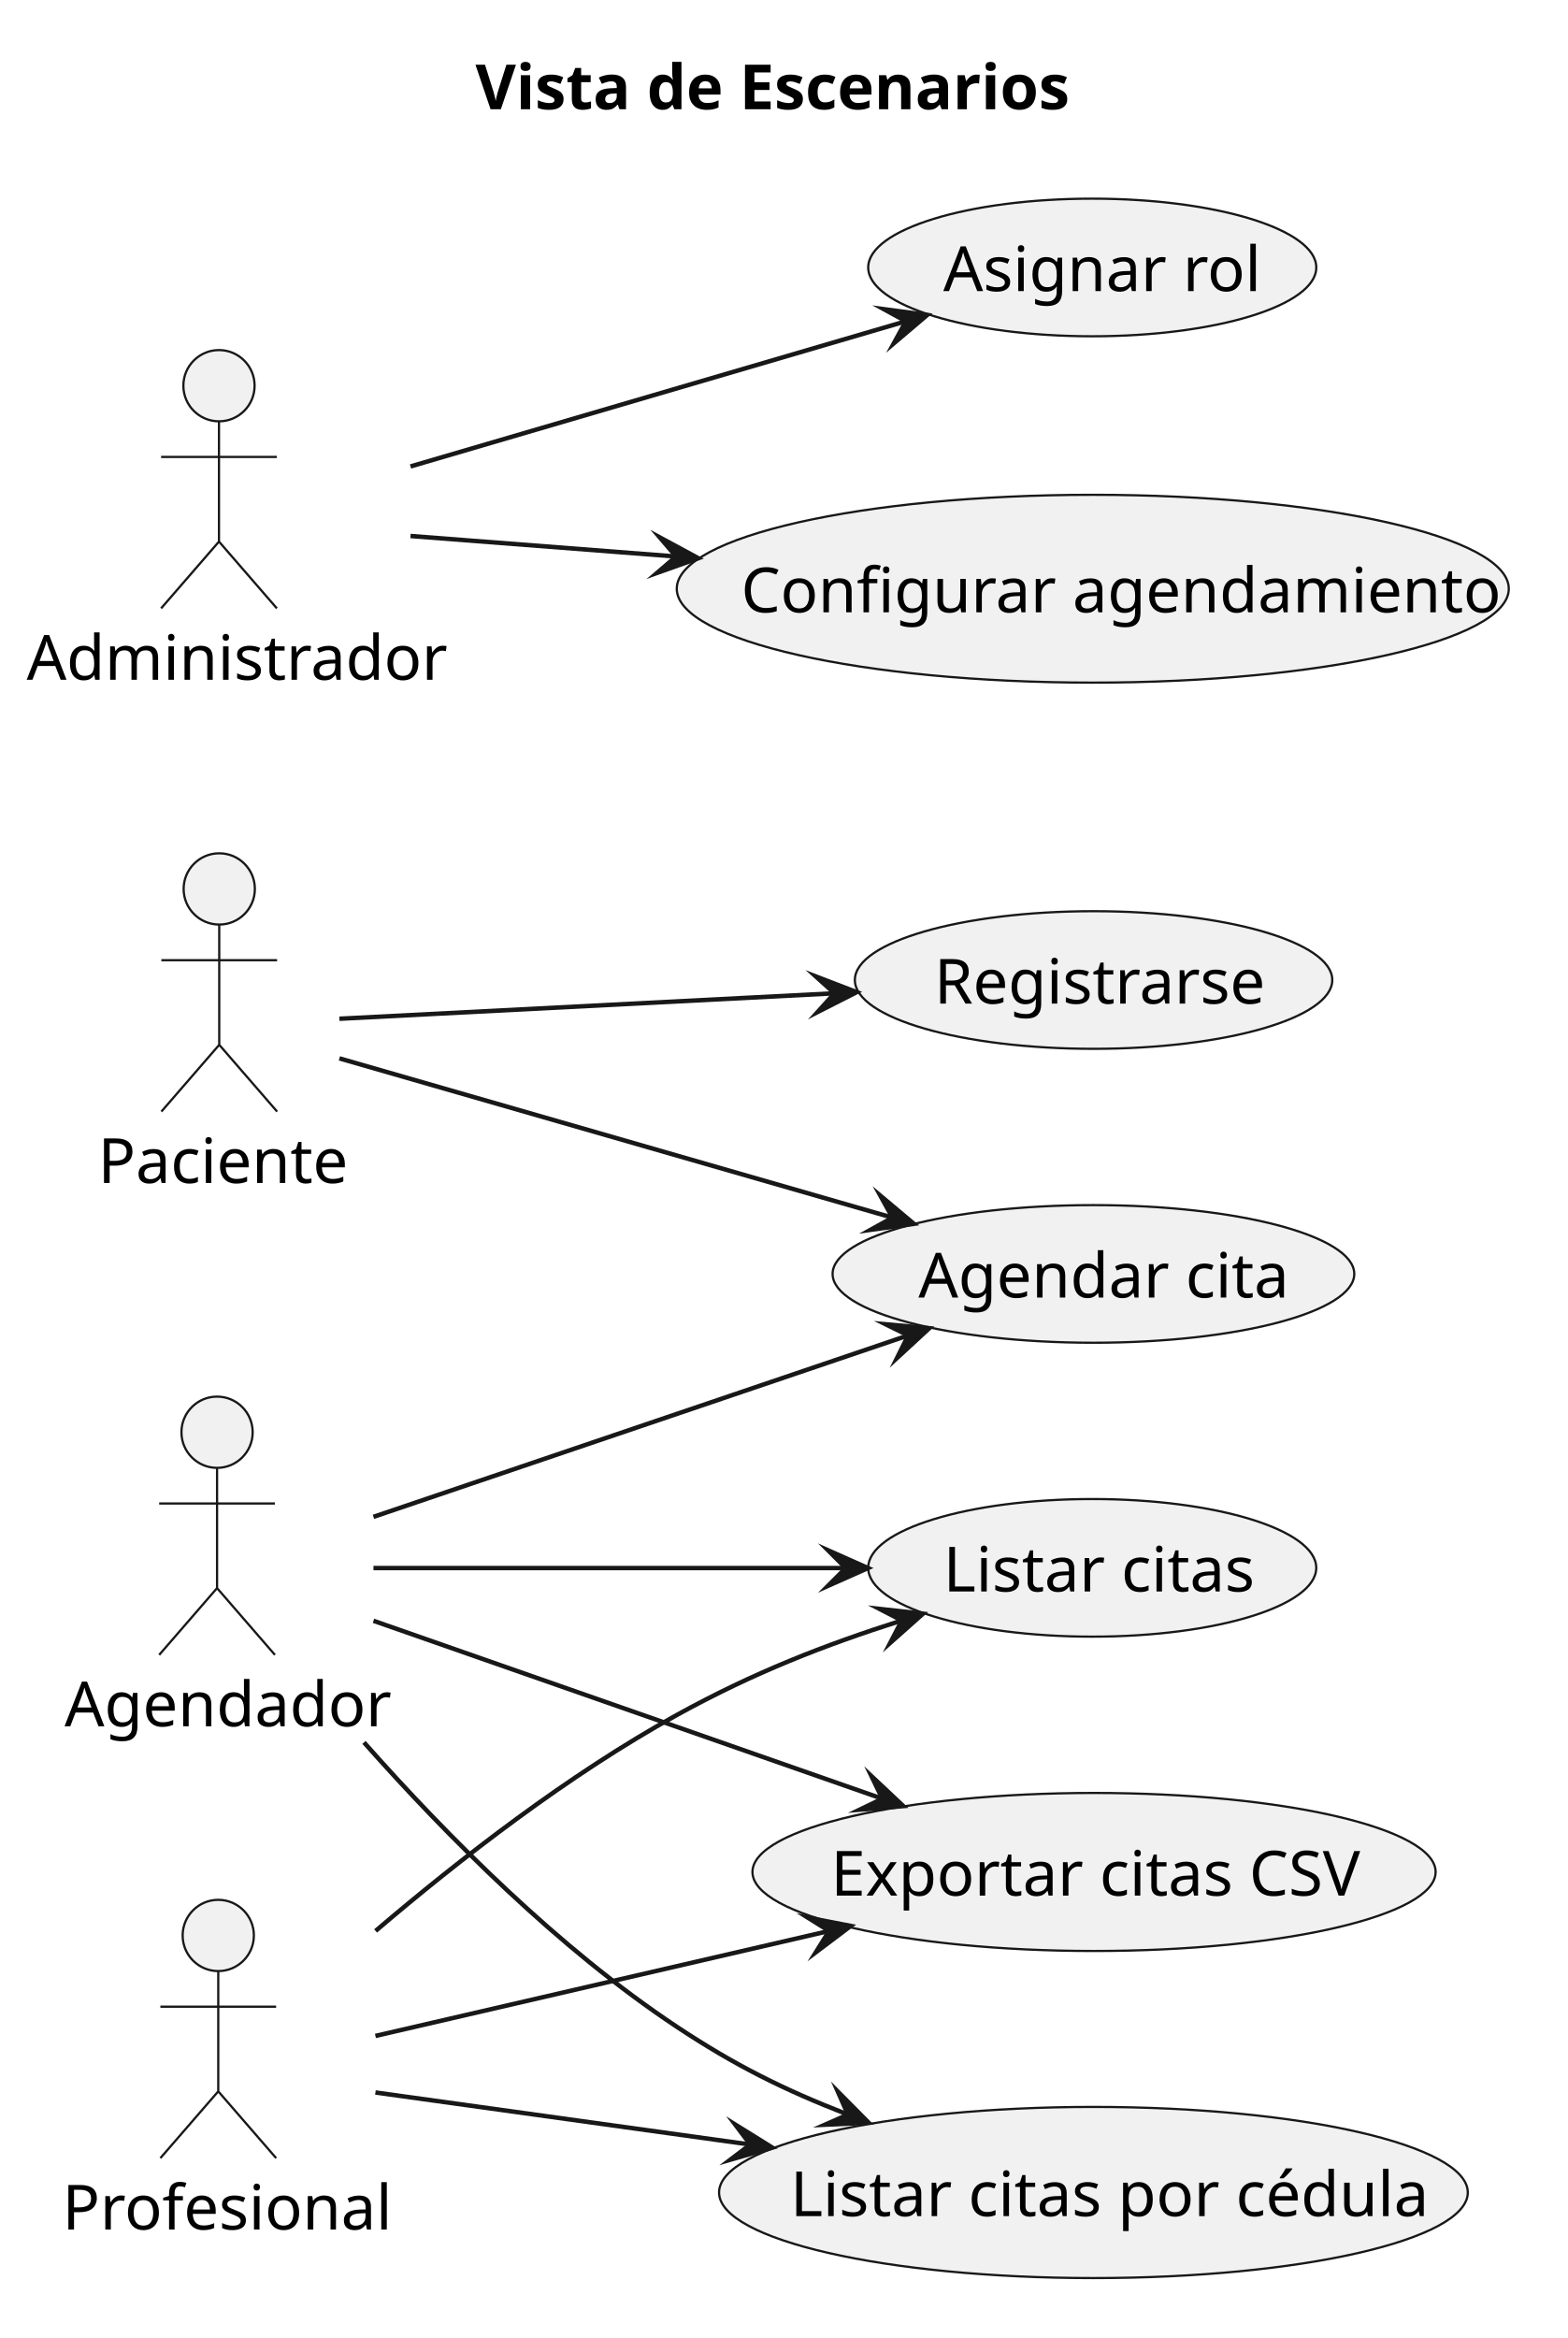
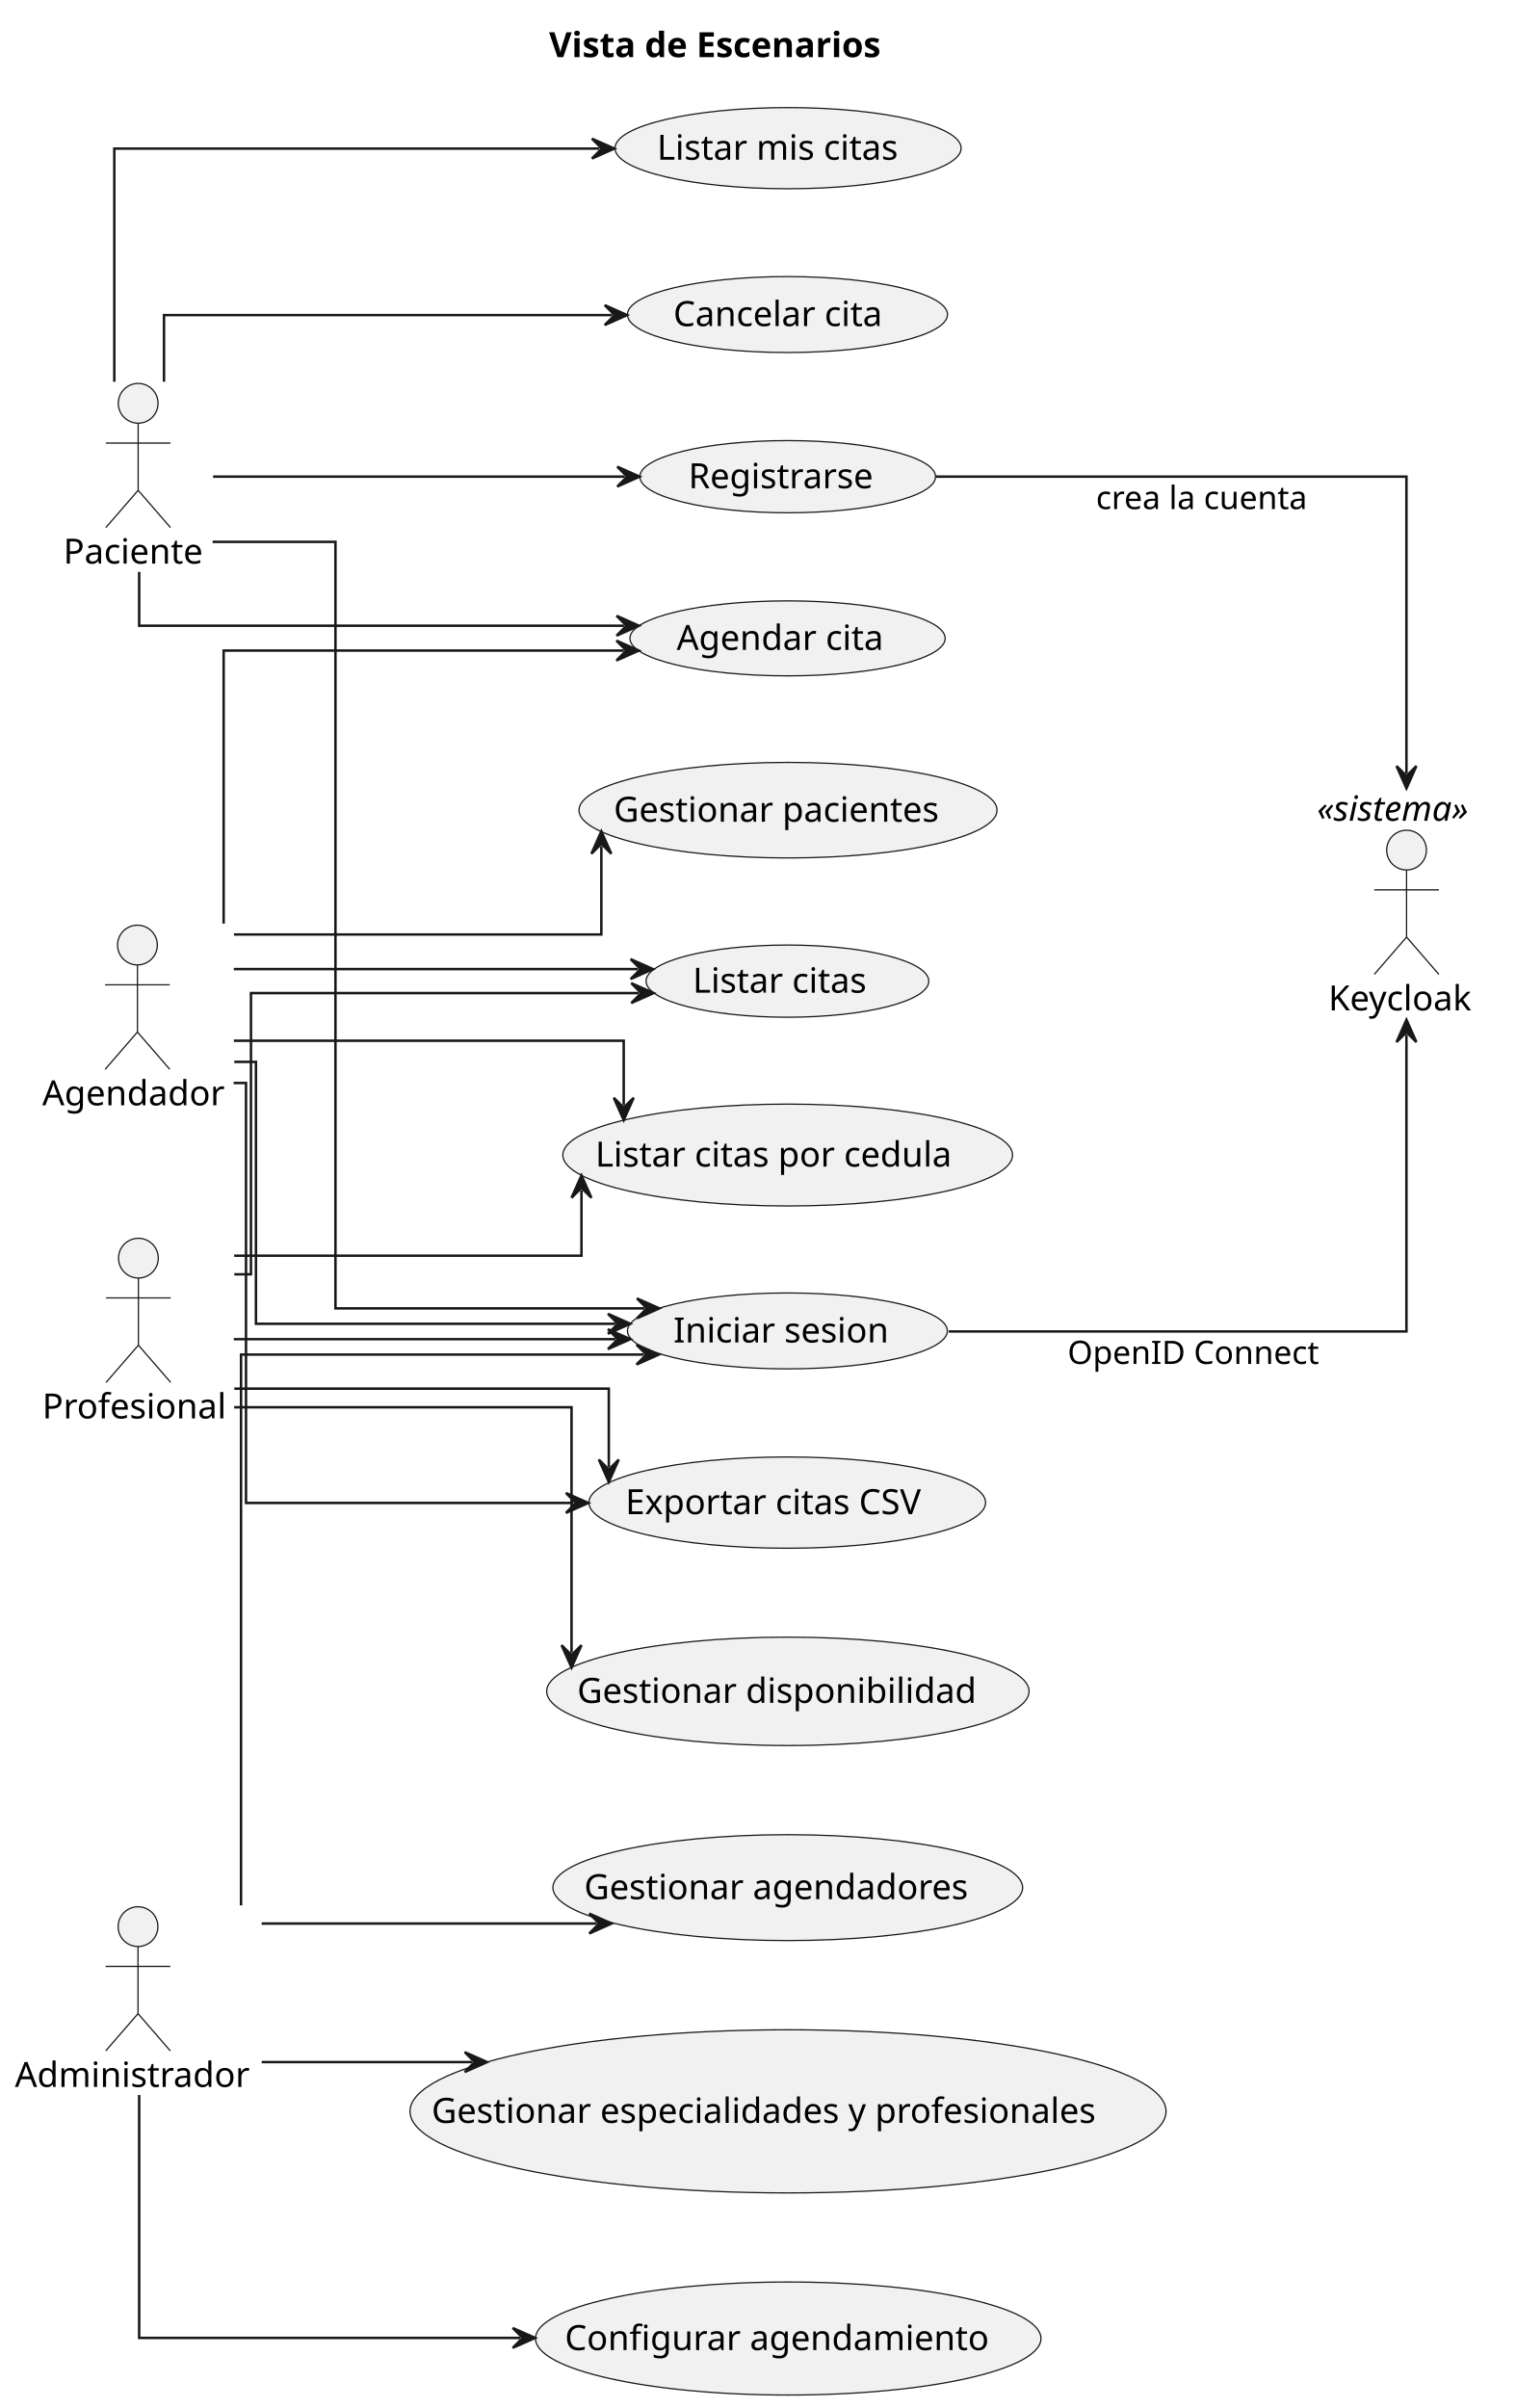
- <svg xmlns="http://www.w3.org/2000/svg" version="1.1" data-diagram-type="DESCRIPTION" style="width:352px;height:525px;background:#FFFFFF;" width="352px" height="525px" viewBox="0 0 352 525" zoomAndPan="magnify" preserveAspectRatio="none" contentStyleType="text/css">
+ <svg xmlns="http://www.w3.org/2000/svg" contentStyleType="text/css" data-diagram-type="DESCRIPTION" height="969px" preserveAspectRatio="none" style="width:610px;height:969px;background:#FFFFFF;" version="1.1" viewBox="0 0 610 969" width="610px" zoomAndPan="magnify">
  <defs />
-   <g font-family="sans-serif" lengthAdjust="spacing">
-     <g class="title" data-source-line="2">
-       <text x="106.79" y="24.533" fill="#000" font-size="14" textLength="132.289" font-weight="700">Vista de Escenarios</text>
+   <g>
+     <g class="title" data-source-line="3">
+       <text fill="#000000" font-family="sans-serif" font-size="14" font-weight="bold" lengthAdjust="spacing" textLength="154.13" x="220.974" y="22.995">Vista de Escenarios</text>
    </g>
-     <g class="entity" data-qualified-name="Paciente" id="ent0001" data-source-line="3">
-       <ellipse cx="49.241" cy="199.609" rx="8" ry="8" fill="#F1F1F1" style="stroke:#181818;stroke-width:0.5;" />
-       <path d="M49.241,207.609 L49.241,234.609 M36.241,215.609 L62.241,215.609 M49.241,234.609 L36.241,249.609 M49.241,234.609 L62.241,249.609" style="stroke:#181818;stroke-width:0.5;" fill="none" />
-       <text x="22" y="265.643" fill="#000" font-size="14" textLength="54.482">Paciente</text>
+     <g class="entity" data-entity="Paciente" data-source-line="5" data-uid="ent0002" id="entity_Paciente">
+       <ellipse cx="55.599" cy="162.297" fill="#F1F1F1" rx="8" ry="8" style="stroke:#181818;stroke-width:0.5;" />
+       <path d="M55.599,170.297 L55.599,197.297 M42.599,178.297 L68.599,178.297 M55.599,197.297 L42.599,212.297 M55.599,197.297 L68.599,212.297" fill="none" style="stroke:#181818;stroke-width:0.5;" />
+       <text fill="#000000" font-family="sans-serif" font-size="14" lengthAdjust="spacing" textLength="60.197" x="25.5" y="226.792">Paciente</text>
    </g>
-     <g class="entity" data-qualified-name="Agendador" id="ent0002" data-source-line="4">
-       <ellipse cx="48.751" cy="321.609" rx="8" ry="8" fill="#F1F1F1" style="stroke:#181818;stroke-width:0.5;" />
-       <path d="M48.751,329.609 L48.751,356.609 M35.751,337.609 L61.751,337.609 M48.751,356.609 L35.751,371.609 M48.751,356.609 L61.751,371.609" style="stroke:#181818;stroke-width:0.5;" fill="none" />
-       <text x="14.5" y="387.643" fill="#000" font-size="14" textLength="68.503">Agendador</text>
+     <g class="entity" data-entity="Agendador" data-source-line="6" data-uid="ent0003" id="entity_Agendador">
+       <ellipse cx="55.312" cy="380.297" fill="#F1F1F1" rx="8" ry="8" style="stroke:#181818;stroke-width:0.5;" />
+       <path d="M55.312,388.297 L55.312,415.297 M42.312,396.297 L68.312,396.297 M55.312,415.297 L42.312,430.297 M55.312,415.297 L68.312,430.297" fill="none" style="stroke:#181818;stroke-width:0.5;" />
+       <text fill="#000000" font-family="sans-serif" font-size="14" lengthAdjust="spacing" textLength="76.624" x="17" y="444.792">Agendador</text>
    </g>
-     <g class="entity" data-qualified-name="Profesional" id="ent0003" data-source-line="5">
-       <ellipse cx="49.021" cy="434.609" rx="8" ry="8" fill="#F1F1F1" style="stroke:#181818;stroke-width:0.5;" />
-       <path d="M49.021,442.609 L49.021,469.609 M36.021,450.609 L62.021,450.609 M49.021,469.609 L36.021,484.609 M49.021,469.609 L62.021,484.609" style="stroke:#181818;stroke-width:0.5;" fill="none" />
-       <text x="14" y="500.643" fill="#000" font-size="14" textLength="70.041">Profesional</text>
+     <g class="entity" data-entity="Profesional" data-source-line="7" data-uid="ent0004" id="entity_Profesional">
+       <ellipse cx="55.698" cy="506.297" fill="#F1F1F1" rx="8" ry="8" style="stroke:#181818;stroke-width:0.5;" />
+       <path d="M55.698,514.297 L55.698,541.297 M42.698,522.297 L68.698,522.297 M55.698,541.297 L42.698,556.297 M55.698,541.297 L68.698,556.297" fill="none" style="stroke:#181818;stroke-width:0.5;" />
+       <text fill="#000000" font-family="sans-serif" font-size="14" lengthAdjust="spacing" textLength="77.397" x="17" y="570.792">Profesional</text>
    </g>
-     <g class="entity" data-qualified-name="Administrador" id="ent0004" data-source-line="6">
-       <ellipse cx="49.183" cy="86.609" rx="8" ry="8" fill="#F1F1F1" style="stroke:#181818;stroke-width:0.5;" />
-       <path d="M49.183,94.609 L49.183,121.609 M36.183,102.609 L62.183,102.609 M49.183,121.609 L36.183,136.609 M49.183,121.609 L62.183,136.609" style="stroke:#181818;stroke-width:0.5;" fill="none" />
-       <text x="6" y="152.643" fill="#000" font-size="14" textLength="86.365">Administrador</text>
+     <g class="entity" data-entity="Administrador" data-source-line="8" data-uid="ent0005" id="entity_Administrador">
+       <ellipse cx="55.54" cy="775.297" fill="#F1F1F1" rx="8" ry="8" style="stroke:#181818;stroke-width:0.5;" />
+       <path d="M55.54,783.297 L55.54,810.297 M42.54,791.297 L68.54,791.297 M55.54,810.297 L42.54,825.297 M55.54,810.297 L68.54,825.297" fill="none" style="stroke:#181818;stroke-width:0.5;" />
+       <text fill="#000000" font-family="sans-serif" font-size="14" lengthAdjust="spacing" textLength="99.08" x="6" y="839.792">Administrador</text>
    </g>
-     <g class="entity" data-qualified-name="Registrarse" id="ent0005" data-source-line="7">
-       <ellipse cx="245.614" cy="220.061" rx="53.614" ry="15.452" fill="#F1F1F1" style="stroke:#181818;stroke-width:0.5;" />
-       <text x="209.825" y="225.366" fill="#000" font-size="14" textLength="71.579">Registrarse</text>
+     <g class="entity" data-entity="KC" data-source-line="9" data-uid="ent0006" id="entity_KC">
+       <ellipse cx="566.039" cy="342.094" fill="#F1F1F1" rx="8" ry="8" style="stroke:#181818;stroke-width:0.5;" />
+       <path d="M566.039,350.094 L566.039,377.094 M553.039,358.094 L579.039,358.094 M566.039,377.094 L553.039,392.094 M566.039,377.094 L579.039,392.094" fill="none" style="stroke:#181818;stroke-width:0.5;" />
+       <text fill="#000000" font-family="sans-serif" font-size="14" lengthAdjust="spacing" textLength="62.918" x="534.58" y="406.589">Keycloak</text>
+       <text fill="#000000" font-family="sans-serif" font-size="14" font-style="italic" lengthAdjust="spacing" textLength="72.078" x="530" y="330.292">«sistema»</text>
    </g>
-     <g class="entity" data-qualified-name="Agendar cita" id="ent0007" data-source-line="8">
-       <ellipse cx="245.583" cy="286.061" rx="58.583" ry="15.452" fill="#F1F1F1" style="stroke:#181818;stroke-width:0.5;" />
-       <text x="206.28" y="291.366" fill="#000" font-size="14" textLength="78.606">Agendar cita</text>
+     <g class="entity" data-entity="UC_Registrarse" data-source-line="11" data-uid="ent0007" id="entity_UC_Registrarse">
+       <ellipse cx="316.997" cy="191.821" fill="#F1F1F1" rx="59.497" ry="14.524" style="stroke:#181818;stroke-width:0.5;" />
+       <text fill="#000000" font-family="sans-serif" font-size="14" lengthAdjust="spacing" textLength="79.898" x="277.048" y="196.469">Registrarse</text>
    </g>
-     <g class="entity" data-qualified-name="Listar citas" id="ent0010" data-source-line="10">
-       <ellipse cx="245.313" cy="352.061" rx="50.313" ry="15.452" fill="#F1F1F1" style="stroke:#181818;stroke-width:0.5;" />
-       <text x="211.858" y="357.366" fill="#000" font-size="14" textLength="66.91">Listar citas</text>
+     <g class="entity" data-entity="UC_Login" data-source-line="12" data-uid="ent0008" id="entity_UC_Login">
+       <ellipse cx="316.871" cy="535.571" fill="#F1F1F1" rx="64.371" ry="15.274" style="stroke:#181818;stroke-width:0.5;" />
+       <text fill="#000000" font-family="sans-serif" font-size="14" lengthAdjust="spacing" textLength="91.793" x="270.975" y="540.22">Iniciar sesion</text>
    </g>
-     <g class="entity" data-qualified-name="Exportar citas CSV" id="ent0012" data-source-line="11">
-       <ellipse cx="245.719" cy="420.353" rx="76.719" ry="17.744" fill="#F1F1F1" style="stroke:#181818;stroke-width:0.5;" />
-       <text x="186.588" y="425.658" fill="#000" font-size="14" textLength="118.262">Exportar citas CSV</text>
+     <g class="entity" data-entity="UC_Agendar" data-source-line="13" data-uid="ent0009" id="entity_UC_Agendar">
+       <ellipse cx="316.936" cy="256.884" fill="#F1F1F1" rx="63.436" ry="15.087" style="stroke:#181818;stroke-width:0.5;" />
+       <text fill="#000000" font-family="sans-serif" font-size="14" lengthAdjust="spacing" textLength="89.277" x="272.298" y="261.533">Agendar cita</text>
    </g>
-     <g class="entity" data-qualified-name="Listar citas por c.dula" id="ent0014" data-source-line="12">
-       <ellipse cx="245.582" cy="492.326" rx="84.082" ry="19.216" fill="#F1F1F1" style="stroke:#181818;stroke-width:0.5;" />
-       <text x="177.492" y="497.63" fill="#000" font-size="14" textLength="136.179">Listar citas por cédula</text>
+     <g class="entity" data-entity="UC_Cancelar" data-source-line="14" data-uid="ent0010" id="entity_UC_Cancelar">
+       <ellipse cx="316.899" cy="126.577" fill="#F1F1F1" rx="64.399" ry="15.28" style="stroke:#181818;stroke-width:0.5;" />
+       <text fill="#000000" font-family="sans-serif" font-size="14" lengthAdjust="spacing" textLength="91.868" x="270.965" y="131.225">Cancelar cita</text>
    </g>
-     <g class="entity" data-qualified-name="Asignar rol" id="ent0019" data-source-line="16">
-       <ellipse cx="245.317" cy="60.061" rx="50.317" ry="15.452" fill="#F1F1F1" style="stroke:#181818;stroke-width:0.5;" />
-       <text x="211.859" y="65.366" fill="#000" font-size="14" textLength="66.917">Asignar rol</text>
+     <g class="entity" data-entity="UC_MisCitas" data-source-line="15" data-uid="ent0011" id="entity_UC_MisCitas">
+       <ellipse cx="317.144" cy="59.626" fill="#F1F1F1" rx="69.644" ry="16.329" style="stroke:#181818;stroke-width:0.5;" />
+       <text fill="#000000" font-family="sans-serif" font-size="14" lengthAdjust="spacing" textLength="105.478" x="264.404" y="64.274">Listar mis citas</text>
    </g>
-     <g class="entity" data-qualified-name="Configurar agendamiento" id="ent0021" data-source-line="17">
-       <ellipse cx="245.435" cy="132.196" rx="93.435" ry="21.087" fill="#F1F1F1" style="stroke:#181818;stroke-width:0.5;" />
-       <text x="166.439" y="137.501" fill="#000" font-size="14" textLength="157.992">Configurar agendamiento</text>
+     <g class="entity" data-entity="UC_Listar" data-source-line="16" data-uid="ent0012" id="entity_UC_Listar">
+       <ellipse cx="316.887" cy="394.82" fill="#F1F1F1" rx="56.886" ry="14.524" style="stroke:#181818;stroke-width:0.5;" />
+       <text fill="#000000" font-family="sans-serif" font-size="14" lengthAdjust="spacing" textLength="76.207" x="278.783" y="399.469">Listar citas</text>
    </g>
-     <g class="link" data-entity-1="ent0001" data-entity-2="ent0005" id="lnk6" data-source-line="7" data-link-type="dependency">
-       <path d="M76.23,228.759 C105.89,227.239 149.927,224.976 187.427,223.046" style="stroke:#181818;stroke-width:1;" fill="none" id="Paciente-to-Registrarse" />
-       <polygon points="192.42,222.789,183.226,219.257,187.427,223.046,183.637,227.247,192.42,222.789" fill="#181818" style="stroke:#181818;stroke-width:1;stroke-linejoin:miter;stroke-miterlimit:10;" />
+     <g class="entity" data-entity="UC_Cedula" data-source-line="17" data-uid="ent0013" id="entity_UC_Cedula">
+       <ellipse cx="316.992" cy="464.795" fill="#F1F1F1" rx="90.492" ry="20.498" style="stroke:#181818;stroke-width:0.5;" />
+       <text fill="#000000" font-family="sans-serif" font-size="14" lengthAdjust="spacing" textLength="154.855" x="239.565" y="469.444">Listar citas por cedula</text>
    </g>
-     <g class="link" data-entity-1="ent0001" data-entity-2="ent0007" id="lnk8" data-source-line="8" data-link-type="dependency">
-       <path d="M76.23,237.659 C109.41,247.219 162.045,262.366 200.455,273.426" style="stroke:#181818;stroke-width:1;" fill="none" id="Paciente-to-Agendar cita" />
-       <polygon points="205.26,274.809,197.718,268.475,200.455,273.426,195.505,276.163,205.26,274.809" fill="#181818" style="stroke:#181818;stroke-width:1;stroke-linejoin:miter;stroke-miterlimit:10;" />
+     <g class="entity" data-entity="UC_Exportar" data-source-line="18" data-uid="ent0014" id="entity_UC_Exportar">
+       <ellipse cx="316.82" cy="604.661" fill="#F1F1F1" rx="79.82" ry="18.364" style="stroke:#181818;stroke-width:0.5;" />
+       <text fill="#000000" font-family="sans-serif" font-size="14" lengthAdjust="spacing" textLength="130.252" x="251.694" y="609.309">Exportar citas CSV</text>
    </g>
-     <g class="link" data-entity-1="ent0002" data-entity-2="ent0007" id="lnk9" data-source-line="9" data-link-type="dependency">
-       <path d="M83.88,340.609 C118.82,328.759 168.345,311.945 203.975,299.865" style="stroke:#181818;stroke-width:1;" fill="none" id="Agendador-to-Agendar cita" />
-       <polygon points="208.71,298.259,198.902,297.361,203.975,299.865,201.471,304.937,208.71,298.259" fill="#181818" style="stroke:#181818;stroke-width:1;stroke-linejoin:miter;stroke-miterlimit:10;" />
+     <g class="entity" data-entity="UC_Pacientes" data-source-line="19" data-uid="ent0015" id="entity_UC_Pacientes">
+       <ellipse cx="317.12" cy="326.021" fill="#F1F1F1" rx="84.12" ry="19.224" style="stroke:#181818;stroke-width:0.5;" />
+       <text fill="#000000" font-family="sans-serif" font-size="14" lengthAdjust="spacing" textLength="140.294" x="246.974" y="330.669">Gestionar pacientes</text>
    </g>
-     <g class="link" data-entity-1="ent0002" data-entity-2="ent0010" id="lnk11" data-source-line="10" data-link-type="dependency">
-       <path d="M83.88,352.109 C114.57,352.109 155.18,352.109 189.96,352.109" style="stroke:#181818;stroke-width:1;" fill="none" id="Agendador-to-Listar citas" />
-       <polygon points="194.96,352.109,185.96,348.109,189.96,352.109,185.96,356.109,194.96,352.109" fill="#181818" style="stroke:#181818;stroke-width:1;stroke-linejoin:miter;stroke-miterlimit:10;" />
+     <g class="entity" data-entity="UC_Disponibilidad" data-source-line="20" data-uid="ent0016" id="entity_UC_Disponibilidad">
+       <ellipse cx="317.058" cy="680.608" fill="#F1F1F1" rx="97.058" ry="21.812" style="stroke:#181818;stroke-width:0.5;" />
+       <text fill="#000000" font-family="sans-serif" font-size="14" lengthAdjust="spacing" textLength="169.552" x="232.282" y="685.257">Gestionar disponibilidad</text>
    </g>
-     <g class="link" data-entity-1="ent0002" data-entity-2="ent0012" id="lnk13" data-source-line="11" data-link-type="dependency">
-       <path d="M83.88,363.949 C116.97,375.519 162.67,391.499 198.17,403.909" style="stroke:#181818;stroke-width:1;" fill="none" id="Agendador-to-Exportar citas CSV" />
-       <polygon points="202.89,405.559,195.714,398.813,198.17,403.909,193.074,406.365,202.89,405.559" fill="#181818" style="stroke:#181818;stroke-width:1;stroke-linejoin:miter;stroke-miterlimit:10;" />
+     <g class="entity" data-entity="UC_Agendadores" data-source-line="21" data-uid="ent0017" id="entity_UC_Agendadores">
+       <ellipse cx="317.015" cy="759.6" fill="#F1F1F1" rx="94.515" ry="21.303" style="stroke:#181818;stroke-width:0.5;" />
+       <text fill="#000000" font-family="sans-serif" font-size="14" lengthAdjust="spacing" textLength="163.892" x="235.069" y="764.248">Gestionar agendadores</text>
    </g>
-     <g class="link" data-entity-1="ent0002" data-entity-2="ent0014" id="lnk15" data-source-line="12" data-link-type="dependency">
-       <path d="M81.75,391.259 C100.45,412.359 125.57,437.589 152,455.109 C165.12,463.809 175.941,469.184 190.441,474.834" style="stroke:#181818;stroke-width:1;" fill="none" id="Agendador-to-Listar citas por cédula" />
-       <polygon points="195.1,476.649,188.166,469.655,190.441,474.834,185.262,477.109,195.1,476.649" fill="#181818" style="stroke:#181818;stroke-width:1;stroke-linejoin:miter;stroke-miterlimit:10;" />
+     <g class="entity" data-entity="UC_Catalogos" data-source-line="22" data-uid="ent0018" id="entity_UC_Catalogos">
+       <ellipse cx="317.126" cy="849.622" fill="#F1F1F1" rx="152.126" ry="32.825" style="stroke:#181818;stroke-width:0.5;" />
+       <text fill="#000000" font-family="sans-serif" font-size="14" lengthAdjust="spacing" textLength="286.904" x="173.673" y="854.27">Gestionar especialidades y profesionales</text>
    </g>
-     <g class="link" data-entity-1="ent0003" data-entity-2="ent0010" id="lnk16" data-source-line="13" data-link-type="dependency">
-       <path d="M84.36,433.589 C103.27,417.469 127.76,398.479 152,385.109 C169.32,375.559 185.176,369.406 202.546,363.876" style="stroke:#181818;stroke-width:1;" fill="none" id="Profesional-to-Listar citas" />
-       <polygon points="207.31,362.359,197.521,361.278,202.546,363.876,199.948,368.901,207.31,362.359" fill="#181818" style="stroke:#181818;stroke-width:1;stroke-linejoin:miter;stroke-miterlimit:10;" />
+     <g class="entity" data-entity="UC_Configurar" data-source-line="23" data-uid="ent0019" id="entity_UC_Configurar">
+       <ellipse cx="317.21" cy="941.039" fill="#F1F1F1" rx="101.71" ry="22.742" style="stroke:#181818;stroke-width:0.5;" />
+       <text fill="#000000" font-family="sans-serif" font-size="14" lengthAdjust="spacing" textLength="179.819" x="227.3" y="945.687">Configurar agendamiento</text>
    </g>
-     <g class="link" data-entity-1="ent0003" data-entity-2="ent0012" id="lnk17" data-source-line="14" data-link-type="dependency">
-       <path d="M84.32,457.169 C113.88,450.329 152.149,441.476 186.219,433.596" style="stroke:#181818;stroke-width:1;" fill="none" id="Profesional-to-Exportar citas CSV" />
-       <polygon points="191.09,432.469,181.42,430.6,186.219,433.596,183.223,438.395,191.09,432.469" fill="#181818" style="stroke:#181818;stroke-width:1;stroke-linejoin:miter;stroke-miterlimit:10;" />
+     <g class="link" data-entity-1="Paciente" data-entity-2="UC_Registrarse" data-source-line="25" data-uid="lnk20" id="link_Paciente_UC_Registrarse">
+       <path d="M85.75,191.797 C127.56,191.797 197.9,191.797 251.4,191.797" fill="none" id="Paciente-to-UC_Registrarse" style="stroke:#181818;stroke-width:1;" />
+       <polygon fill="#181818" points="257.4,191.797,248.4,187.797,252.4,191.797,248.4,195.797,257.4,191.797" style="stroke:#181818;stroke-width:1;" />
    </g>
-     <g class="link" data-entity-1="ent0003" data-entity-2="ent0014" id="lnk18" data-source-line="15" data-link-type="dependency">
-       <path d="M84.32,469.869 C108.97,473.299 138.117,477.342 168.517,481.562" style="stroke:#181818;stroke-width:1;" fill="none" id="Profesional-to-Listar citas por cédula" />
-       <polygon points="173.47,482.249,165.105,477.05,168.517,481.562,164.005,484.974,173.47,482.249" fill="#181818" style="stroke:#181818;stroke-width:1;stroke-linejoin:miter;stroke-miterlimit:10;" />
+     <g class="link" data-entity-1="Paciente" data-entity-2="UC_Login" data-source-line="26" data-uid="lnk21" id="link_Paciente_UC_Login">
+       <path d="M85.56,218.047 C108.07,218.047 135,218.047 135,218.047 C135,218.047 135,526.497 135,526.497 C135,526.497 205.53,526.497 259.33,526.497" fill="none" id="Paciente-to-UC_Login" style="stroke:#181818;stroke-width:1;" />
+       <polygon fill="#181818" points="265.33,526.497,256.33,522.497,260.33,526.497,256.33,530.497,265.33,526.497" style="stroke:#181818;stroke-width:1;" />
    </g>
-     <g class="link" data-entity-1="ent0004" data-entity-2="ent0019" id="lnk20" data-source-line="16" data-link-type="dependency">
-       <path d="M92.2,104.739 C126.84,94.589 170.562,81.775 203.462,72.135" style="stroke:#181818;stroke-width:1;" fill="none" id="Administrador-to-Asignar rol" />
-       <polygon points="208.26,70.729,198.498,69.421,203.462,72.135,200.748,77.099,208.26,70.729" fill="#181818" style="stroke:#181818;stroke-width:1;stroke-linejoin:miter;stroke-miterlimit:10;" />
+     <g class="link" data-entity-1="Paciente" data-entity-2="UC_Agendar" data-source-line="27" data-uid="lnk22" id="link_Paciente_UC_Agendar">
+       <path d="M56,230.137 C56,241.897 56,251.797 56,251.797 C56,251.797 174.07,251.797 251.12,251.797" fill="none" id="Paciente-to-UC_Agendar" style="stroke:#181818;stroke-width:1;" />
+       <polygon fill="#181818" points="257.12,251.797,248.12,247.797,252.12,251.797,248.12,255.797,257.12,251.797" style="stroke:#181818;stroke-width:1;" />
    </g>
-     <g class="link" data-entity-1="ent0004" data-entity-2="ent0021" id="lnk22" data-source-line="17" data-link-type="dependency">
-       <path d="M92.2,120.359 C111.2,121.829 129.385,123.236 151.865,124.966" style="stroke:#181818;stroke-width:1;" fill="none" id="Administrador-to-Configurar agendamiento" />
-       <polygon points="156.85,125.349,148.183,120.671,151.865,124.966,147.57,128.647,156.85,125.349" fill="#181818" style="stroke:#181818;stroke-width:1;stroke-linejoin:miter;stroke-miterlimit:10;" />
+     <g class="link" data-entity-1="Paciente" data-entity-2="UC_Cancelar" data-source-line="28" data-uid="lnk23" id="link_Paciente_UC_Cancelar">
+       <path d="M66,153.607 C66,139.457 66,126.797 66,126.797 C66,126.797 171.99,126.797 246.36,126.797" fill="none" id="Paciente-to-UC_Cancelar" style="stroke:#181818;stroke-width:1;" />
+       <polygon fill="#181818" points="252.36,126.797,243.36,122.797,247.36,126.797,243.36,130.797,252.36,126.797" style="stroke:#181818;stroke-width:1;" />
+     </g>
+     <g class="link" data-entity-1="Paciente" data-entity-2="UC_MisCitas" data-source-line="29" data-uid="lnk24" id="link_Paciente_UC_MisCitas">
+       <path d="M46,153.617 C46,114.637 46,59.797 46,59.797 C46,59.797 160.92,59.797 241.21,59.797" fill="none" id="Paciente-to-UC_MisCitas" style="stroke:#181818;stroke-width:1;" />
+       <polygon fill="#181818" points="247.21,59.797,238.21,55.797,242.21,59.797,238.21,63.797,247.21,59.797" style="stroke:#181818;stroke-width:1;" />
+     </g>
+     <g class="link" data-entity-1="Agendador" data-entity-2="UC_Login" data-source-line="31" data-uid="lnk25" id="link_Agendador_UC_Login">
+       <path d="M94.29,427.297 C99.45,427.297 103,427.297 103,427.297 C103,427.297 103,532.697 103,532.697 C103,532.697 184.56,532.697 247.66,532.697" fill="none" id="Agendador-to-UC_Login" style="stroke:#181818;stroke-width:1;" />
+       <polygon fill="#181818" points="253.66,532.697,244.66,528.697,248.66,532.697,244.66,536.697,253.66,532.697" style="stroke:#181818;stroke-width:1;" />
+     </g>
+     <g class="link" data-entity-1="Agendador" data-entity-2="UC_Agendar" data-source-line="32" data-uid="lnk26" id="link_Agendador_UC_Agendar">
+       <path d="M90,371.687 C90,327.827 90,261.797 90,261.797 C90,261.797 183.81,261.797 251.06,261.797" fill="none" id="Agendador-to-UC_Agendar" style="stroke:#181818;stroke-width:1;" />
+       <polygon fill="#181818" points="257.06,261.797,248.06,257.797,252.06,261.797,248.06,265.797,257.06,261.797" style="stroke:#181818;stroke-width:1;" />
+     </g>
+     <g class="link" data-entity-1="Agendador" data-entity-2="UC_Listar" data-source-line="33" data-uid="lnk27" id="link_Agendador_UC_Listar">
+       <path d="M94.09,389.967 C138.7,389.967 206.43,389.967 256.79,389.967" fill="none" id="Agendador-to-UC_Listar" style="stroke:#181818;stroke-width:1;" />
+       <polygon fill="#181818" points="262.79,389.967,253.79,385.967,257.79,389.967,253.79,393.967,262.79,389.967" style="stroke:#181818;stroke-width:1;" />
+     </g>
+     <g class="link" data-entity-1="Agendador" data-entity-2="UC_Cedula" data-source-line="34" data-uid="lnk28" id="link_Agendador_UC_Cedula">
+       <path d="M94.12,418.797 C151.1,418.797 251,418.797 251,418.797 C251,418.797 251,431.217 251,444.747" fill="none" id="Agendador-to-UC_Cedula" style="stroke:#181818;stroke-width:1;" />
+       <polygon fill="#181818" points="251,450.747,255,441.747,251,445.747,247,441.747,251,450.747" style="stroke:#181818;stroke-width:1;" />
+     </g>
+     <g class="link" data-entity-1="Agendador" data-entity-2="UC_Exportar" data-source-line="35" data-uid="lnk29" id="link_Agendador_UC_Exportar">
+       <path d="M94.01,435.797 C97.06,435.797 99,435.797 99,435.797 C99,435.797 99,604.797 99,604.797 C99,604.797 168.59,604.797 230.75,604.797" fill="none" id="Agendador-to-UC_Exportar" style="stroke:#181818;stroke-width:1;" />
+       <polygon fill="#181818" points="236.75,604.797,227.75,600.797,231.75,604.797,227.75,608.797,236.75,604.797" style="stroke:#181818;stroke-width:1;" />
+     </g>
+     <g class="link" data-entity-1="Agendador" data-entity-2="UC_Pacientes" data-source-line="36" data-uid="lnk30" id="link_Agendador_UC_Pacientes">
+       <path d="M94.14,376.047 C148.77,376.047 242,376.047 242,376.047 C242,376.047 242,354.947 242,340.547" fill="none" id="Agendador-to-UC_Pacientes" style="stroke:#181818;stroke-width:1;" />
+       <polygon fill="#181818" points="242,334.547,238,343.547,242,339.547,246,343.547,242,334.547" style="stroke:#181818;stroke-width:1;" />
+     </g>
+     <g class="link" data-entity-1="Profesional" data-entity-2="UC_Login" data-source-line="38" data-uid="lnk31" id="link_Profesional_UC_Login">
+       <path d="M94.09,538.897 C136.07,538.897 197.84,538.897 247.65,538.897" fill="none" id="Profesional-to-UC_Login" style="stroke:#181818;stroke-width:1;" />
+       <polygon fill="#181818" points="253.65,538.897,244.65,534.897,248.65,538.897,244.65,542.897,253.65,538.897" style="stroke:#181818;stroke-width:1;" />
+     </g>
+     <g class="link" data-entity-1="Profesional" data-entity-2="UC_Listar" data-source-line="39" data-uid="lnk32" id="link_Profesional_UC_Listar">
+       <path d="M94.29,512.797 C98.33,512.797 101,512.797 101,512.797 C101,512.797 101,399.627 101,399.627 C101,399.627 193.07,399.627 257.05,399.627" fill="none" id="Profesional-to-UC_Listar" style="stroke:#181818;stroke-width:1;" />
+       <polygon fill="#181818" points="263.05,399.627,254.05,395.627,258.05,399.627,254.05,403.627,263.05,399.627" style="stroke:#181818;stroke-width:1;" />
+     </g>
+     <g class="link" data-entity-1="Profesional" data-entity-2="UC_Cedula" data-source-line="40" data-uid="lnk33" id="link_Profesional_UC_Cedula">
+       <path d="M94.23,505.297 C146.73,505.297 234,505.297 234,505.297 C234,505.297 234,490.827 234,478.997" fill="none" id="Profesional-to-UC_Cedula" style="stroke:#181818;stroke-width:1;" />
+       <polygon fill="#181818" points="234,472.997,230,481.997,234,477.997,238,481.997,234,472.997" style="stroke:#181818;stroke-width:1;" />
+     </g>
+     <g class="link" data-entity-1="Profesional" data-entity-2="UC_Exportar" data-source-line="41" data-uid="lnk34" id="link_Profesional_UC_Exportar">
+       <path d="M94.31,558.797 C149.75,558.797 245,558.797 245,558.797 C245,558.797 245,577.077 245,590.357" fill="none" id="Profesional-to-UC_Exportar" style="stroke:#181818;stroke-width:1;" />
+       <polygon fill="#181818" points="245,596.357,249,587.357,245,591.357,241,587.357,245,596.357" style="stroke:#181818;stroke-width:1;" />
+     </g>
+     <g class="link" data-entity-1="Profesional" data-entity-2="UC_Disponibilidad" data-source-line="42" data-uid="lnk35" id="link_Profesional_UC_Disponibilidad">
+       <path d="M94.23,566.297 C145.64,566.297 230,566.297 230,566.297 C230,566.297 230,637.347 230,665.037" fill="none" id="Profesional-to-UC_Disponibilidad" style="stroke:#181818;stroke-width:1;" />
+       <polygon fill="#181818" points="230,671.037,234,662.037,230,666.037,226,662.037,230,671.037" style="stroke:#181818;stroke-width:1;" />
+     </g>
+     <g class="link" data-entity-1="Administrador" data-entity-2="UC_Login" data-source-line="44" data-uid="lnk36" id="link_Administrador_UC_Login">
+       <path d="M97,766.757 C97,694.627 97,545.097 97,545.097 C97,545.097 194.1,545.097 259.14,545.097" fill="none" id="Administrador-to-UC_Login" style="stroke:#181818;stroke-width:1;" />
+       <polygon fill="#181818" points="265.14,545.097,256.14,541.097,260.14,545.097,256.14,549.097,265.14,545.097" style="stroke:#181818;stroke-width:1;" />
+     </g>
+     <g class="link" data-entity-1="Administrador" data-entity-2="UC_Agendadores" data-source-line="45" data-uid="lnk37" id="link_Administrador_UC_Agendadores">
+       <path d="M105.3,774.047 C145.16,774.047 195.58,774.047 240.14,774.047" fill="none" id="Administrador-to-UC_Agendadores" style="stroke:#181818;stroke-width:1;" />
+       <polygon fill="#181818" points="246.14,774.047,237.14,770.047,241.14,774.047,237.14,778.047,246.14,774.047" style="stroke:#181818;stroke-width:1;" />
+     </g>
+     <g class="link" data-entity-1="Administrador" data-entity-2="UC_Catalogos" data-source-line="46" data-uid="lnk38" id="link_Administrador_UC_Catalogos">
+       <path d="M105.3,829.797 C131.16,829.797 157.98,829.797 190.02,829.797" fill="none" id="Administrador-to-UC_Catalogos" style="stroke:#181818;stroke-width:1;" />
+       <polygon fill="#181818" points="196.02,829.797,187.02,825.797,191.02,829.797,187.02,833.797,196.02,829.797" style="stroke:#181818;stroke-width:1;" />
+     </g>
+     <g class="link" data-entity-1="Administrador" data-entity-2="UC_Configurar" data-source-line="47" data-uid="lnk39" id="link_Administrador_UC_Configurar">
+       <path d="M56,843.047 C56,883.267 56,940.797 56,940.797 C56,940.797 136.06,940.797 209.34,940.797" fill="none" id="Administrador-to-UC_Configurar" style="stroke:#181818;stroke-width:1;" />
+       <polygon fill="#181818" points="215.34,940.797,206.34,936.797,210.34,940.797,206.34,944.797,215.34,940.797" style="stroke:#181818;stroke-width:1;" />
+     </g>
+     <g class="link" data-entity-1="UC_Login" data-entity-2="KC" data-source-line="49" data-uid="lnk40" id="link_UC_Login_KC">
+       <path d="M381.77,535.797 C455.55,535.797 566,535.797 566,535.797 C566,535.797 566,467.277 566,416.347" fill="none" id="UC_Login-to-KC" style="stroke:#181818;stroke-width:1;" />
+       <polygon fill="#181818" points="566,410.347,562,419.347,566,415.347,570,419.347,566,410.347" style="stroke:#181818;stroke-width:1;" />
+       <text fill="#000000" font-family="sans-serif" font-size="13" lengthAdjust="spacing" textLength="106.45" x="429.61" y="548.864">OpenID Connect</text>
+     </g>
+     <g class="link" data-entity-1="UC_Registrarse" data-entity-2="KC" data-source-line="50" data-uid="lnk41" id="link_UC_Registrarse_KC">
+       <path d="M376.64,191.797 C450.31,191.797 566,191.797 566,191.797 C566,191.797 566,260.317 566,311.247" fill="none" id="UC_Registrarse-to-KC" style="stroke:#181818;stroke-width:1;" />
+       <polygon fill="#181818" points="566,317.247,570,308.247,566,312.247,562,308.247,566,317.247" style="stroke:#181818;stroke-width:1;" />
+       <text fill="#000000" font-family="sans-serif" font-size="13" lengthAdjust="spacing" textLength="92.987" x="441.05" y="204.864">crea la cuenta</text>
    </g>
  </g>
</svg>
